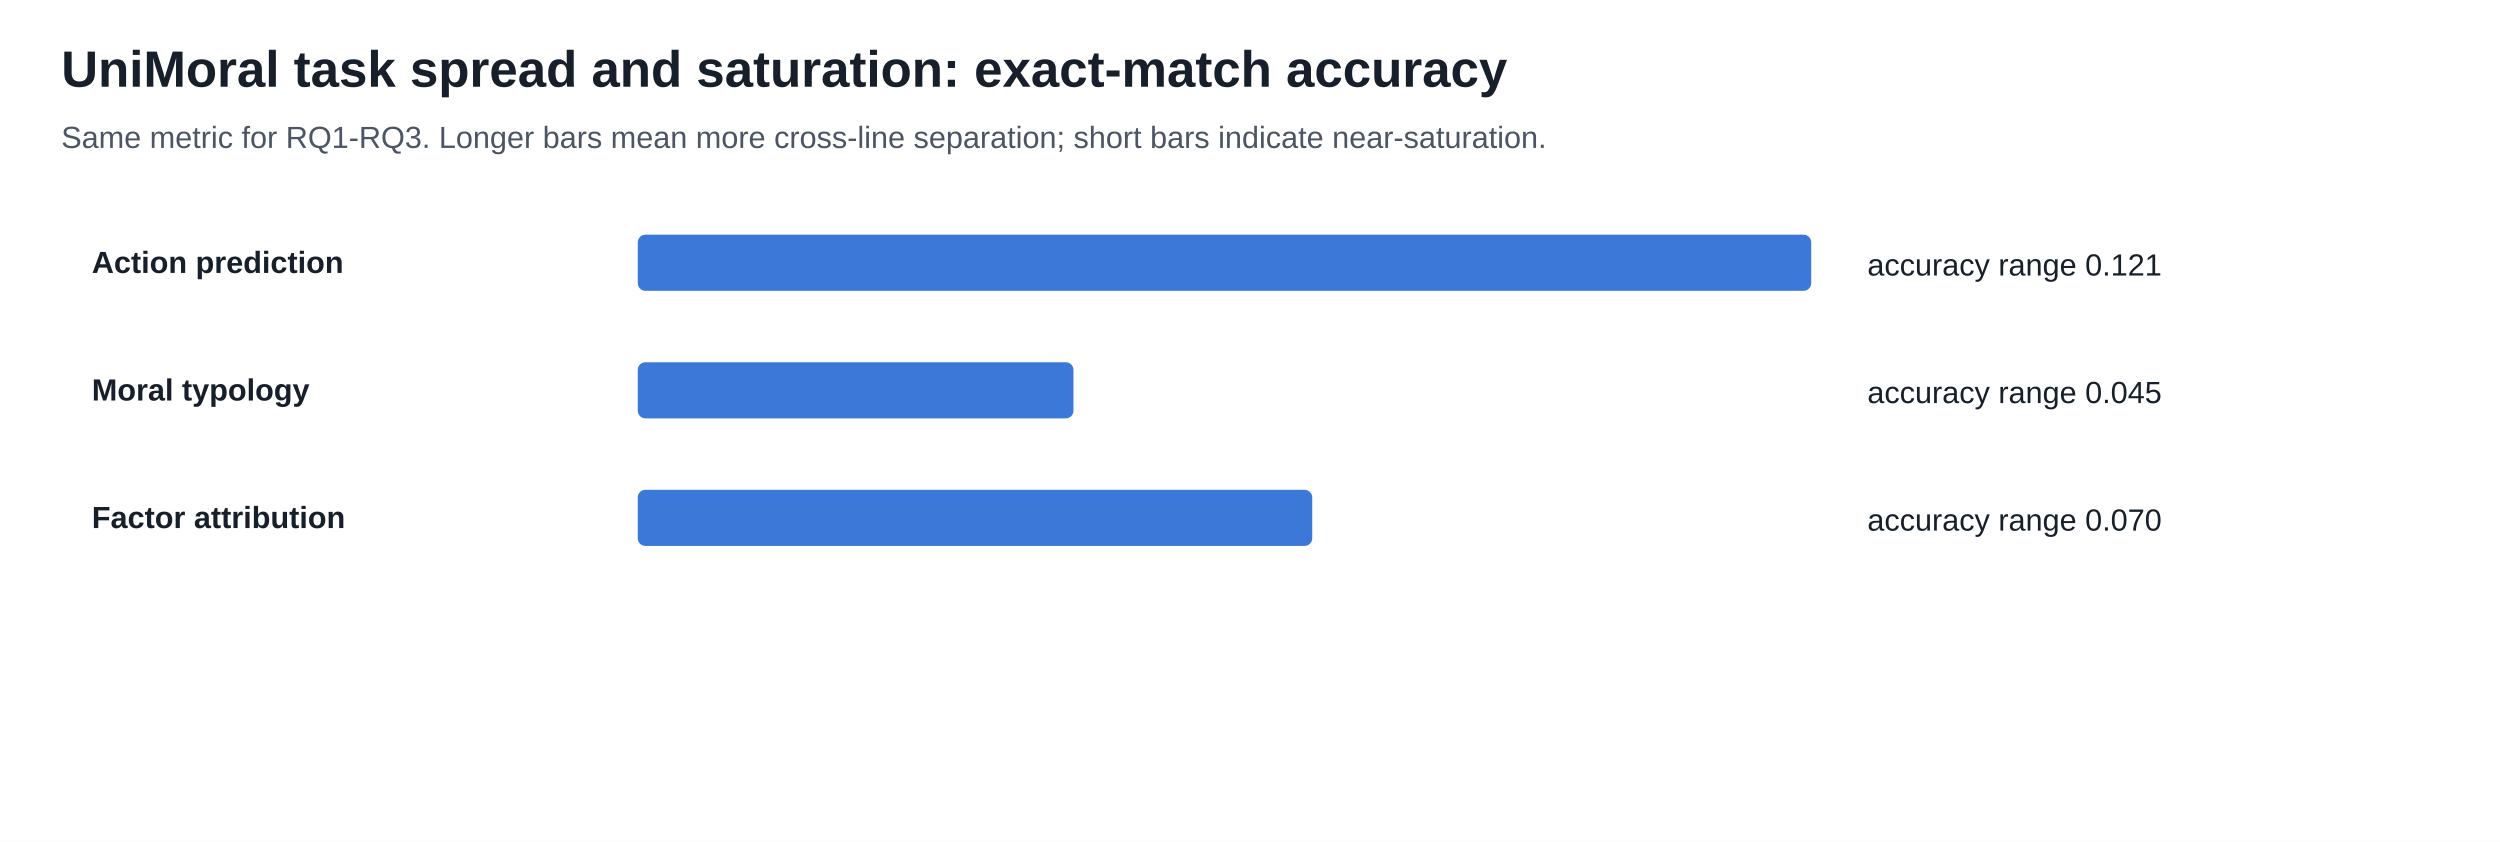
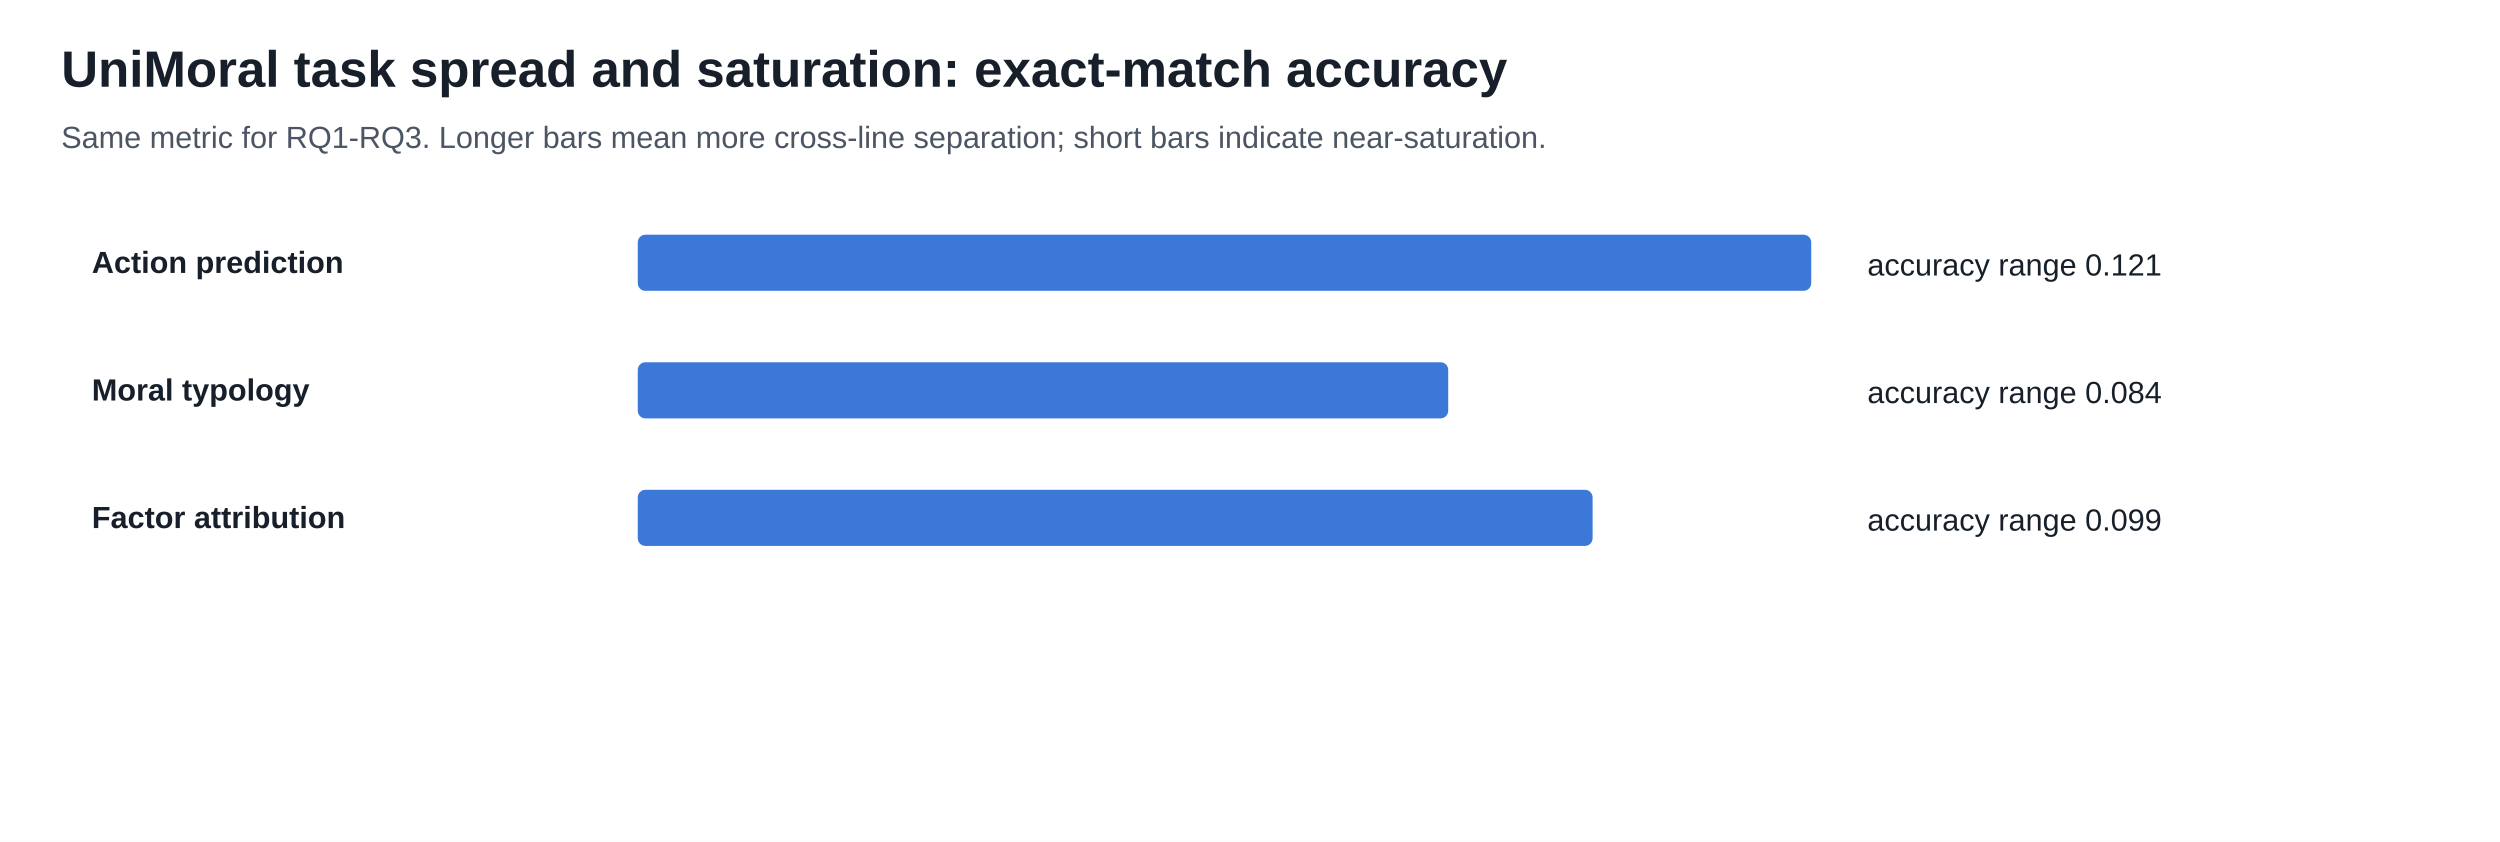
<svg xmlns="http://www.w3.org/2000/svg" width="980" height="330" viewBox="0 0 980 330">
  <style>text{font-family:Arial,sans-serif;font-size:12px;fill:#17202a}.title{font-size:20px;font-weight:700}.subtitle{font-size:12px;fill:#4b5563}.axis{font-weight:700}</style>
  <rect width="100%" height="100%" fill="white" />
  <text x="24" y="34" class="title">UniMoral task spread and saturation: exact-match accuracy</text>
  <text x="24" y="58" class="subtitle">Same metric for RQ1-RQ3. Longer bars mean more cross-line separation; short bars indicate near-saturation.</text>
  <text x="36" y="107" class="axis">Action prediction</text>
  <rect x="250" y="92" width="460.0" height="22" fill="#3c78d8" rx="3" />
  <text x="732" y="108">accuracy range 0.121</text>
  <text x="36" y="157" class="axis">Moral typology</text>
-   <rect x="250" y="142" width="170.8" height="22" fill="#3c78d8" rx="3" />
-   <text x="732" y="158">accuracy range 0.045</text>
+   <rect x="250" y="142" width="317.7" height="22" fill="#3c78d8" rx="3" />
+   <text x="732" y="158">accuracy range 0.084</text>
  <text x="36" y="207" class="axis">Factor attribution</text>
-   <rect x="250" y="192" width="264.4" height="22" fill="#3c78d8" rx="3" />
-   <text x="732" y="208">accuracy range 0.070</text>
+   <rect x="250" y="192" width="374.3" height="22" fill="#3c78d8" rx="3" />
+   <text x="732" y="208">accuracy range 0.099</text>
</svg>
